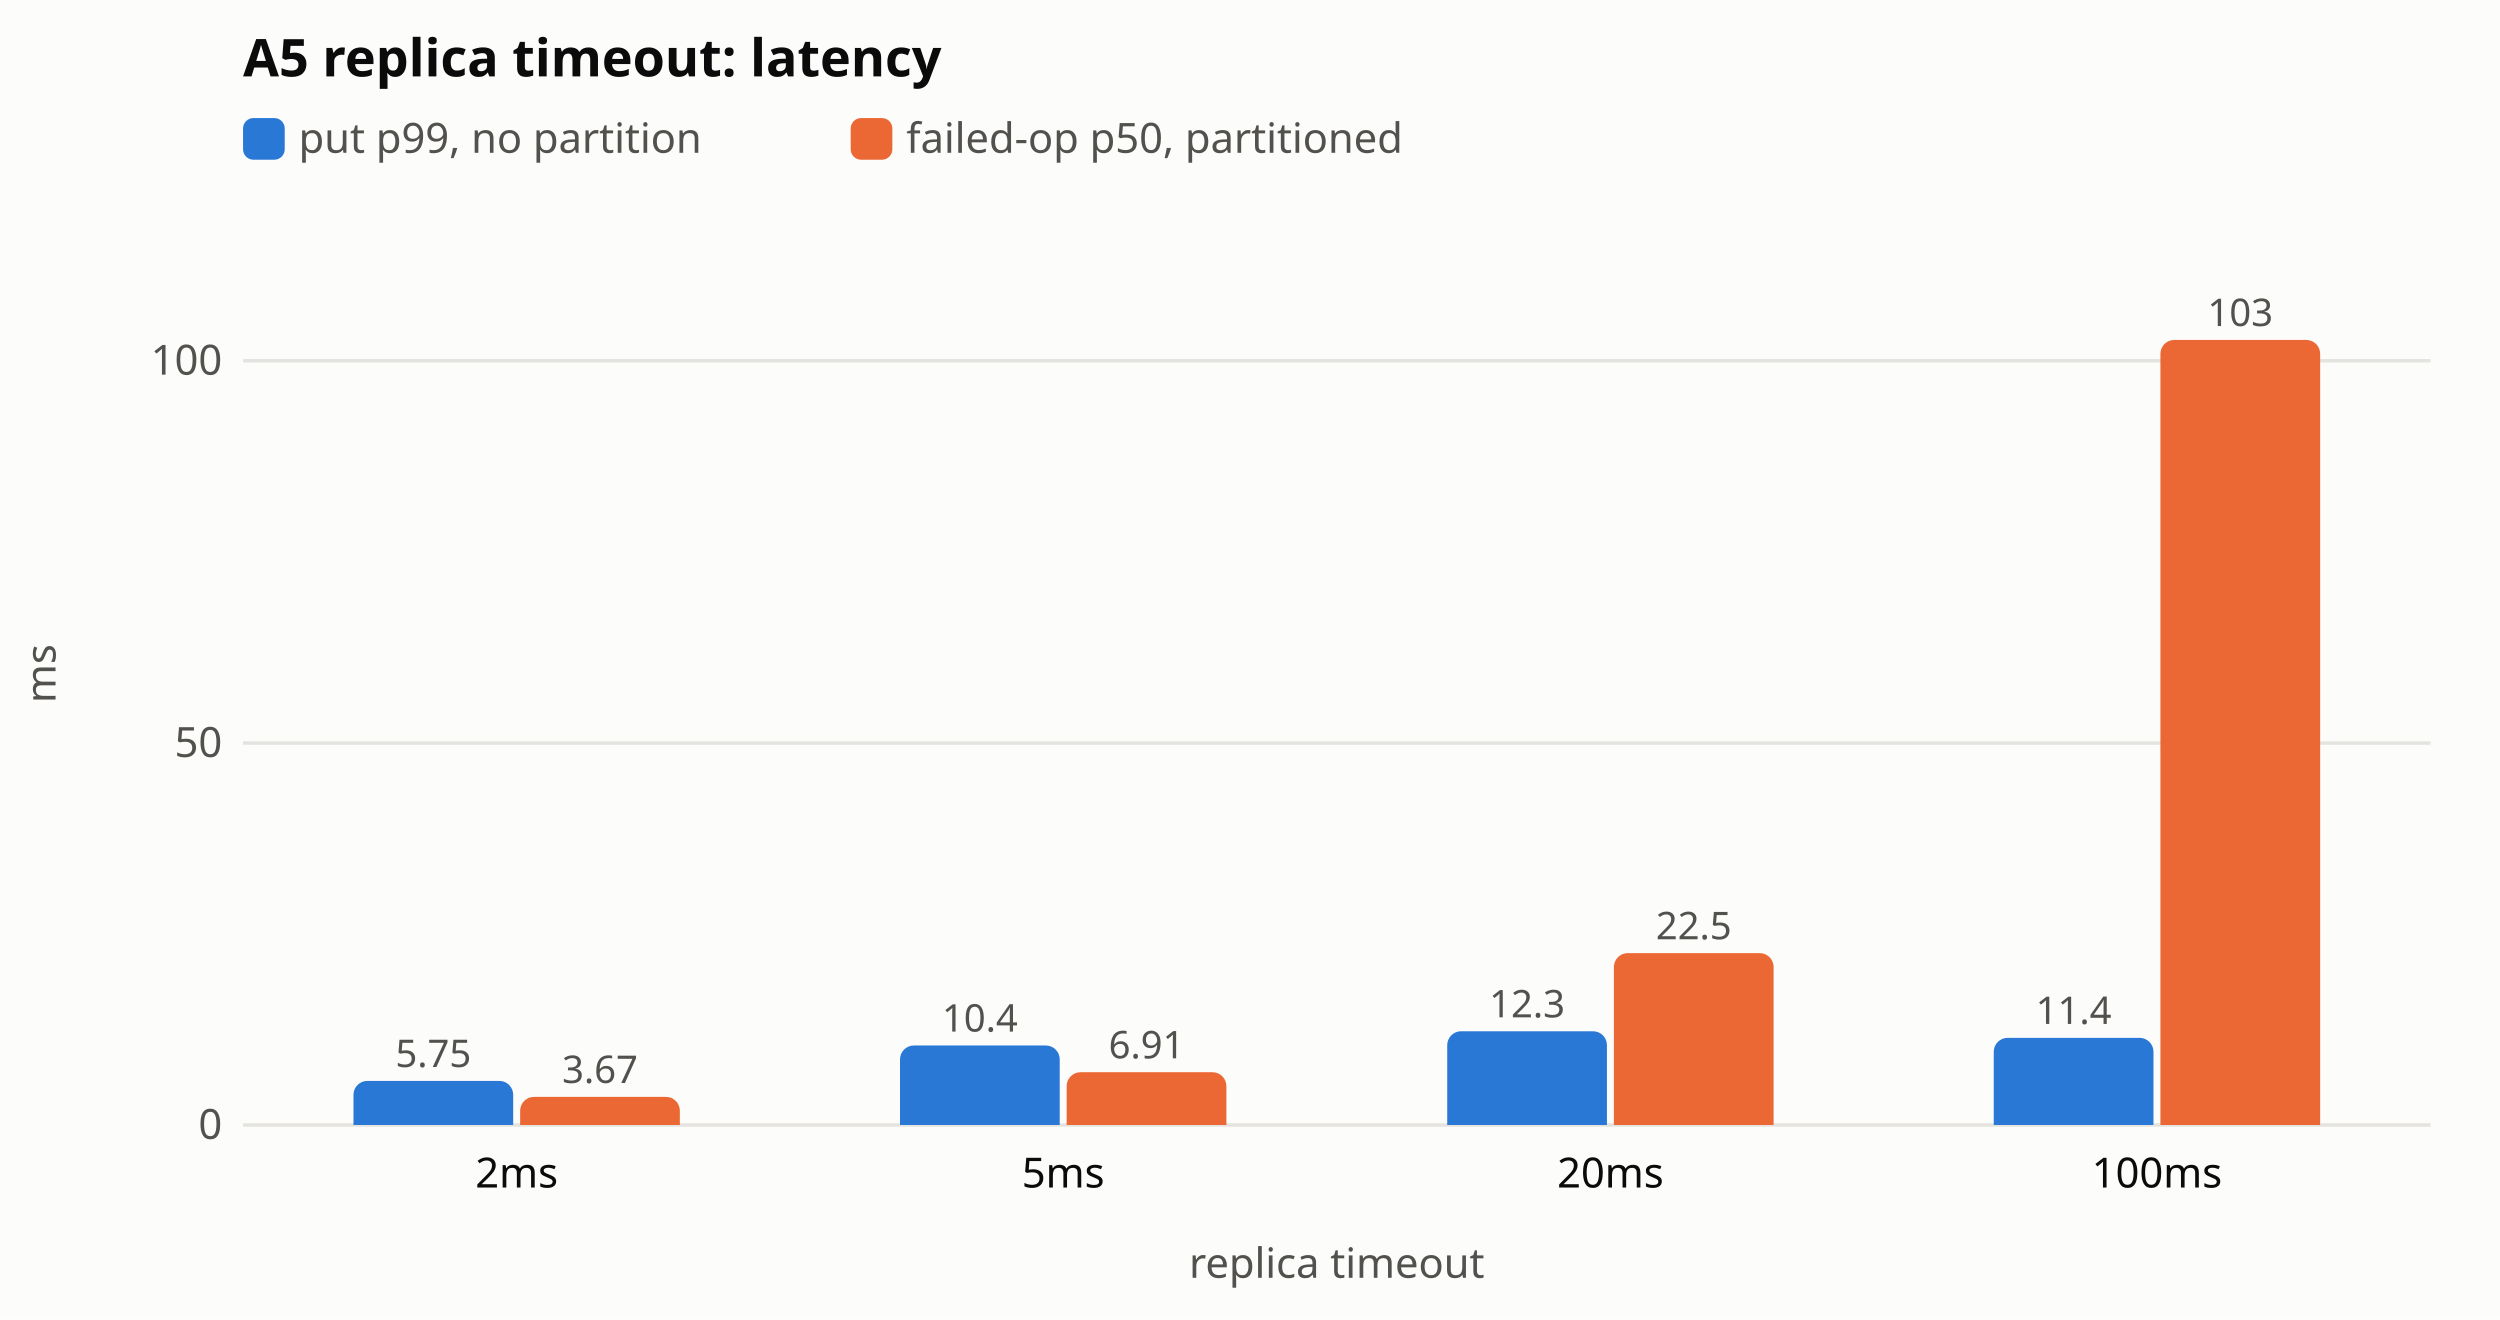
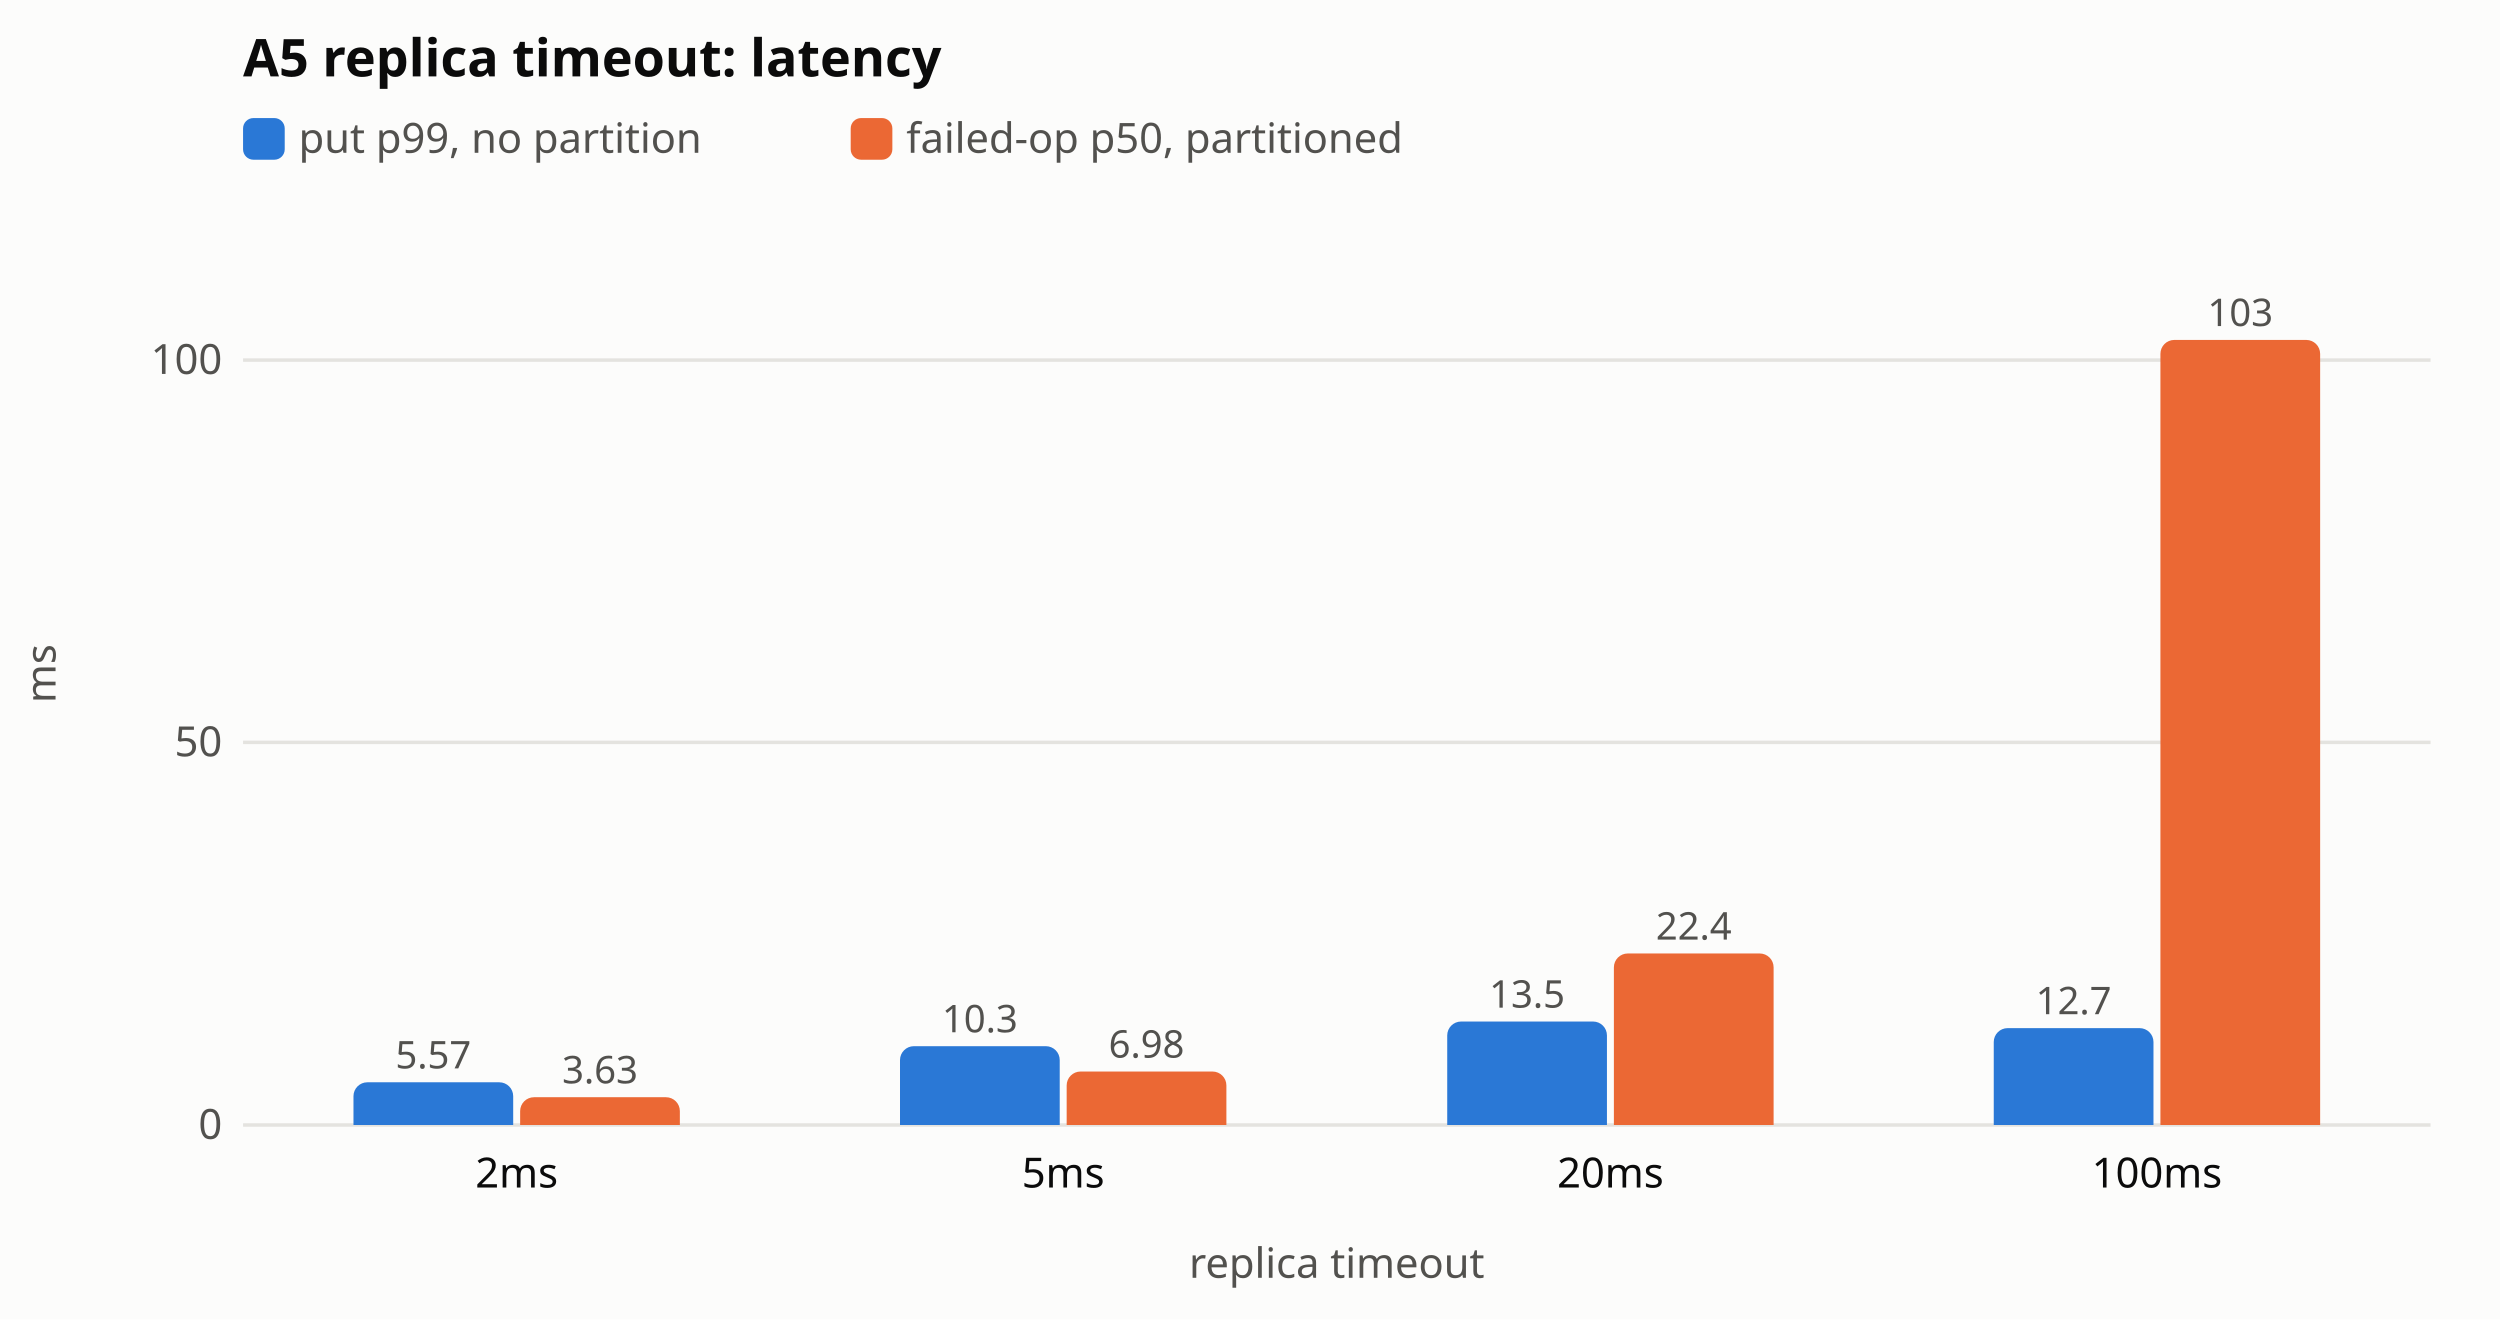
<svg xmlns="http://www.w3.org/2000/svg" width="720" height="380" font-family="system-ui,sans-serif" font-size="12">
  <rect width="100%" height="100%" fill="#fcfcfb" />
  <text x="70" y="22" font-size="15" font-weight="600" fill="#0b0b0b">A5 replica timeout: latency</text>
  <rect x="70" y="34" width="12" height="12" rx="3" fill="#2a78d6" />
  <text x="86" y="44" fill="#52514e">put p99, no partition</text>
  <rect x="245" y="34" width="12" height="12" rx="3" fill="#eb6834" />
  <text x="261" y="44" fill="#52514e">failed-op p50, partitioned</text>
  <text x="385" y="368" text-anchor="middle" fill="#52514e">replica timeout</text>
  <text transform="translate(16,194) rotate(-90)" text-anchor="middle" fill="#52514e">ms</text>
  <line x1="70" x2="700" y1="324.0" y2="324.0" stroke="#e4e3df" />
  <text x="64" y="328.0" text-anchor="end" fill="#52514e">0</text>
-   <line x1="70" x2="700" y1="214.0" y2="214.0" stroke="#e4e3df" />
-   <text x="64" y="218.0" text-anchor="end" fill="#52514e">50</text>
-   <line x1="70" x2="700" y1="103.9" y2="103.9" stroke="#e4e3df" />
-   <text x="64" y="107.9" text-anchor="end" fill="#52514e">100</text>
+   <line x1="70" x2="700" y1="213.8" y2="213.8" stroke="#e4e3df" />
+   <text x="64" y="217.8" text-anchor="end" fill="#52514e">50</text>
+   <line x1="70" x2="700" y1="103.7" y2="103.7" stroke="#e4e3df" />
+   <text x="64" y="107.7" text-anchor="end" fill="#52514e">100</text>
  <text x="148.8" y="342" text-anchor="middle" fill="#0b0b0b">2ms</text>
-   <path d="M101.8 324 V315.3 a4 4 0 0 1 4 -4 H143.8 a4 4 0 0 1 4 4 V324 Z" fill="#2a78d6" />
-   <text x="124.8" y="307.3" text-anchor="middle" font-size="11" fill="#52514e">5.75</text>
-   <path d="M149.8 324 V319.9 a4 4 0 0 1 4 -4 H191.8 a4 4 0 0 1 4 4 V324 Z" fill="#eb6834" />
-   <text x="172.8" y="311.9" text-anchor="middle" font-size="11" fill="#52514e">3.67</text>
+   <path d="M101.8 324 V315.7 a4 4 0 0 1 4 -4 H143.8 a4 4 0 0 1 4 4 V324 Z" fill="#2a78d6" />
+   <text x="124.8" y="307.7" text-anchor="middle" font-size="11" fill="#52514e">5.57</text>
+   <path d="M149.8 324 V320.0 a4 4 0 0 1 4 -4 H191.8 a4 4 0 0 1 4 4 V324 Z" fill="#eb6834" />
+   <text x="172.8" y="312.0" text-anchor="middle" font-size="11" fill="#52514e">3.63</text>
  <text x="306.2" y="342" text-anchor="middle" fill="#0b0b0b">5ms</text>
-   <path d="M259.2 324 V305.1 a4 4 0 0 1 4 -4 H301.2 a4 4 0 0 1 4 4 V324 Z" fill="#2a78d6" />
-   <text x="282.2" y="297.1" text-anchor="middle" font-size="11" fill="#52514e">10.4</text>
-   <path d="M307.2 324 V312.8 a4 4 0 0 1 4 -4 H349.2 a4 4 0 0 1 4 4 V324 Z" fill="#eb6834" />
-   <text x="330.2" y="304.8" text-anchor="middle" font-size="11" fill="#52514e">6.91</text>
+   <path d="M259.2 324 V305.3 a4 4 0 0 1 4 -4 H301.2 a4 4 0 0 1 4 4 V324 Z" fill="#2a78d6" />
+   <text x="282.2" y="297.3" text-anchor="middle" font-size="11" fill="#52514e">10.3</text>
+   <path d="M307.2 324 V312.6 a4 4 0 0 1 4 -4 H349.2 a4 4 0 0 1 4 4 V324 Z" fill="#eb6834" />
+   <text x="330.2" y="304.6" text-anchor="middle" font-size="11" fill="#52514e">6.98</text>
  <text x="463.8" y="342" text-anchor="middle" fill="#0b0b0b">20ms</text>
-   <path d="M416.8 324 V301.0 a4 4 0 0 1 4 -4 H458.8 a4 4 0 0 1 4 4 V324 Z" fill="#2a78d6" />
-   <text x="439.8" y="293.0" text-anchor="middle" font-size="11" fill="#52514e">12.3</text>
-   <path d="M464.8 324 V278.5 a4 4 0 0 1 4 -4 H506.8 a4 4 0 0 1 4 4 V324 Z" fill="#eb6834" />
-   <text x="487.8" y="270.5" text-anchor="middle" font-size="11" fill="#52514e">22.5</text>
+   <path d="M416.8 324 V298.2 a4 4 0 0 1 4 -4 H458.8 a4 4 0 0 1 4 4 V324 Z" fill="#2a78d6" />
+   <text x="439.8" y="290.2" text-anchor="middle" font-size="11" fill="#52514e">13.5</text>
+   <path d="M464.8 324 V278.6 a4 4 0 0 1 4 -4 H506.8 a4 4 0 0 1 4 4 V324 Z" fill="#eb6834" />
+   <text x="487.8" y="270.6" text-anchor="middle" font-size="11" fill="#52514e">22.4</text>
  <text x="621.2" y="342" text-anchor="middle" fill="#0b0b0b">100ms</text>
-   <path d="M574.2 324 V302.9 a4 4 0 0 1 4 -4 H616.2 a4 4 0 0 1 4 4 V324 Z" fill="#2a78d6" />
-   <text x="597.2" y="294.9" text-anchor="middle" font-size="11" fill="#52514e">11.4</text>
+   <path d="M574.2 324 V300.1 a4 4 0 0 1 4 -4 H616.2 a4 4 0 0 1 4 4 V324 Z" fill="#2a78d6" />
+   <text x="597.2" y="292.1" text-anchor="middle" font-size="11" fill="#52514e">12.7</text>
  <path d="M622.2 324 V101.9 a4 4 0 0 1 4 -4 H664.2 a4 4 0 0 1 4 4 V324 Z" fill="#eb6834" />
  <text x="645.2" y="93.9" text-anchor="middle" font-size="11" fill="#52514e">103</text>
</svg>
